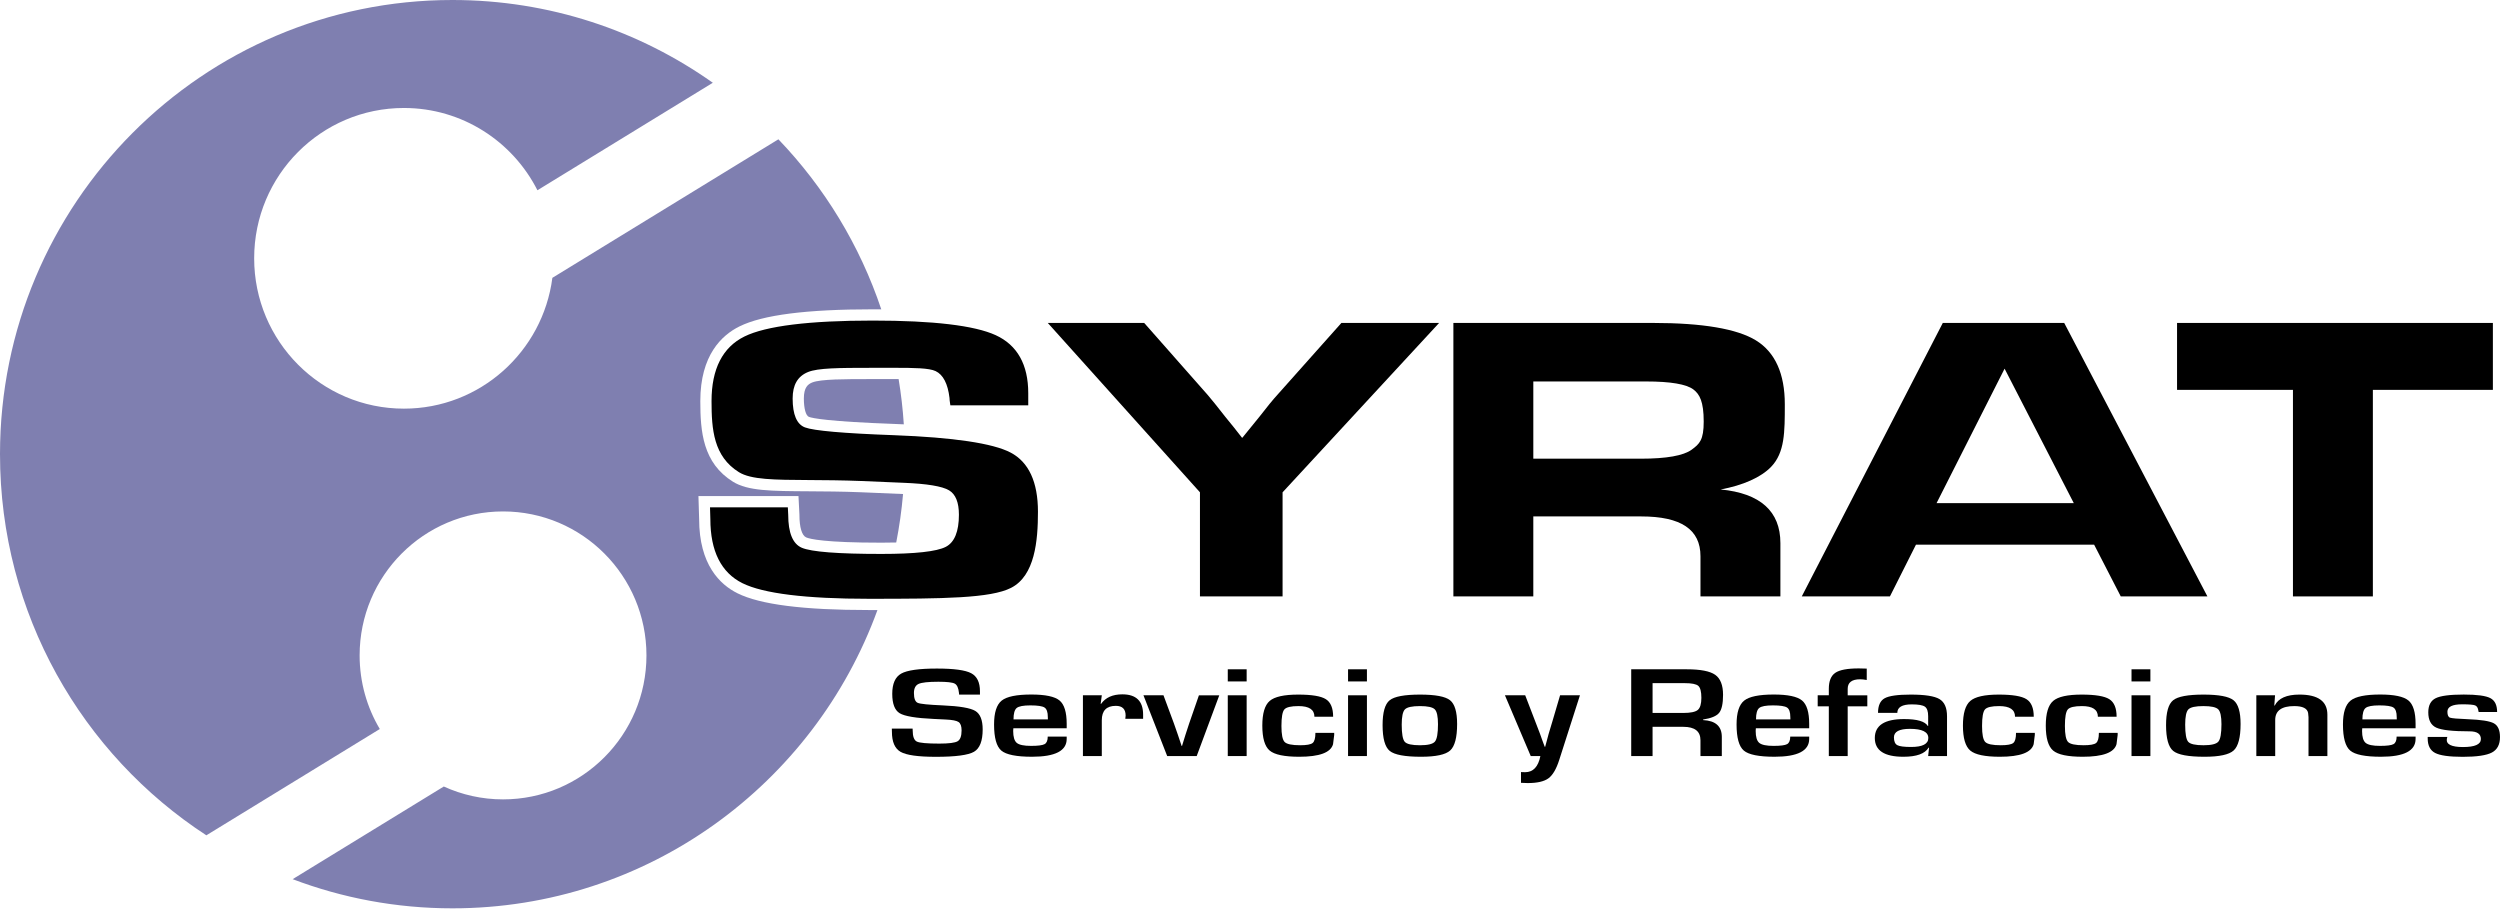
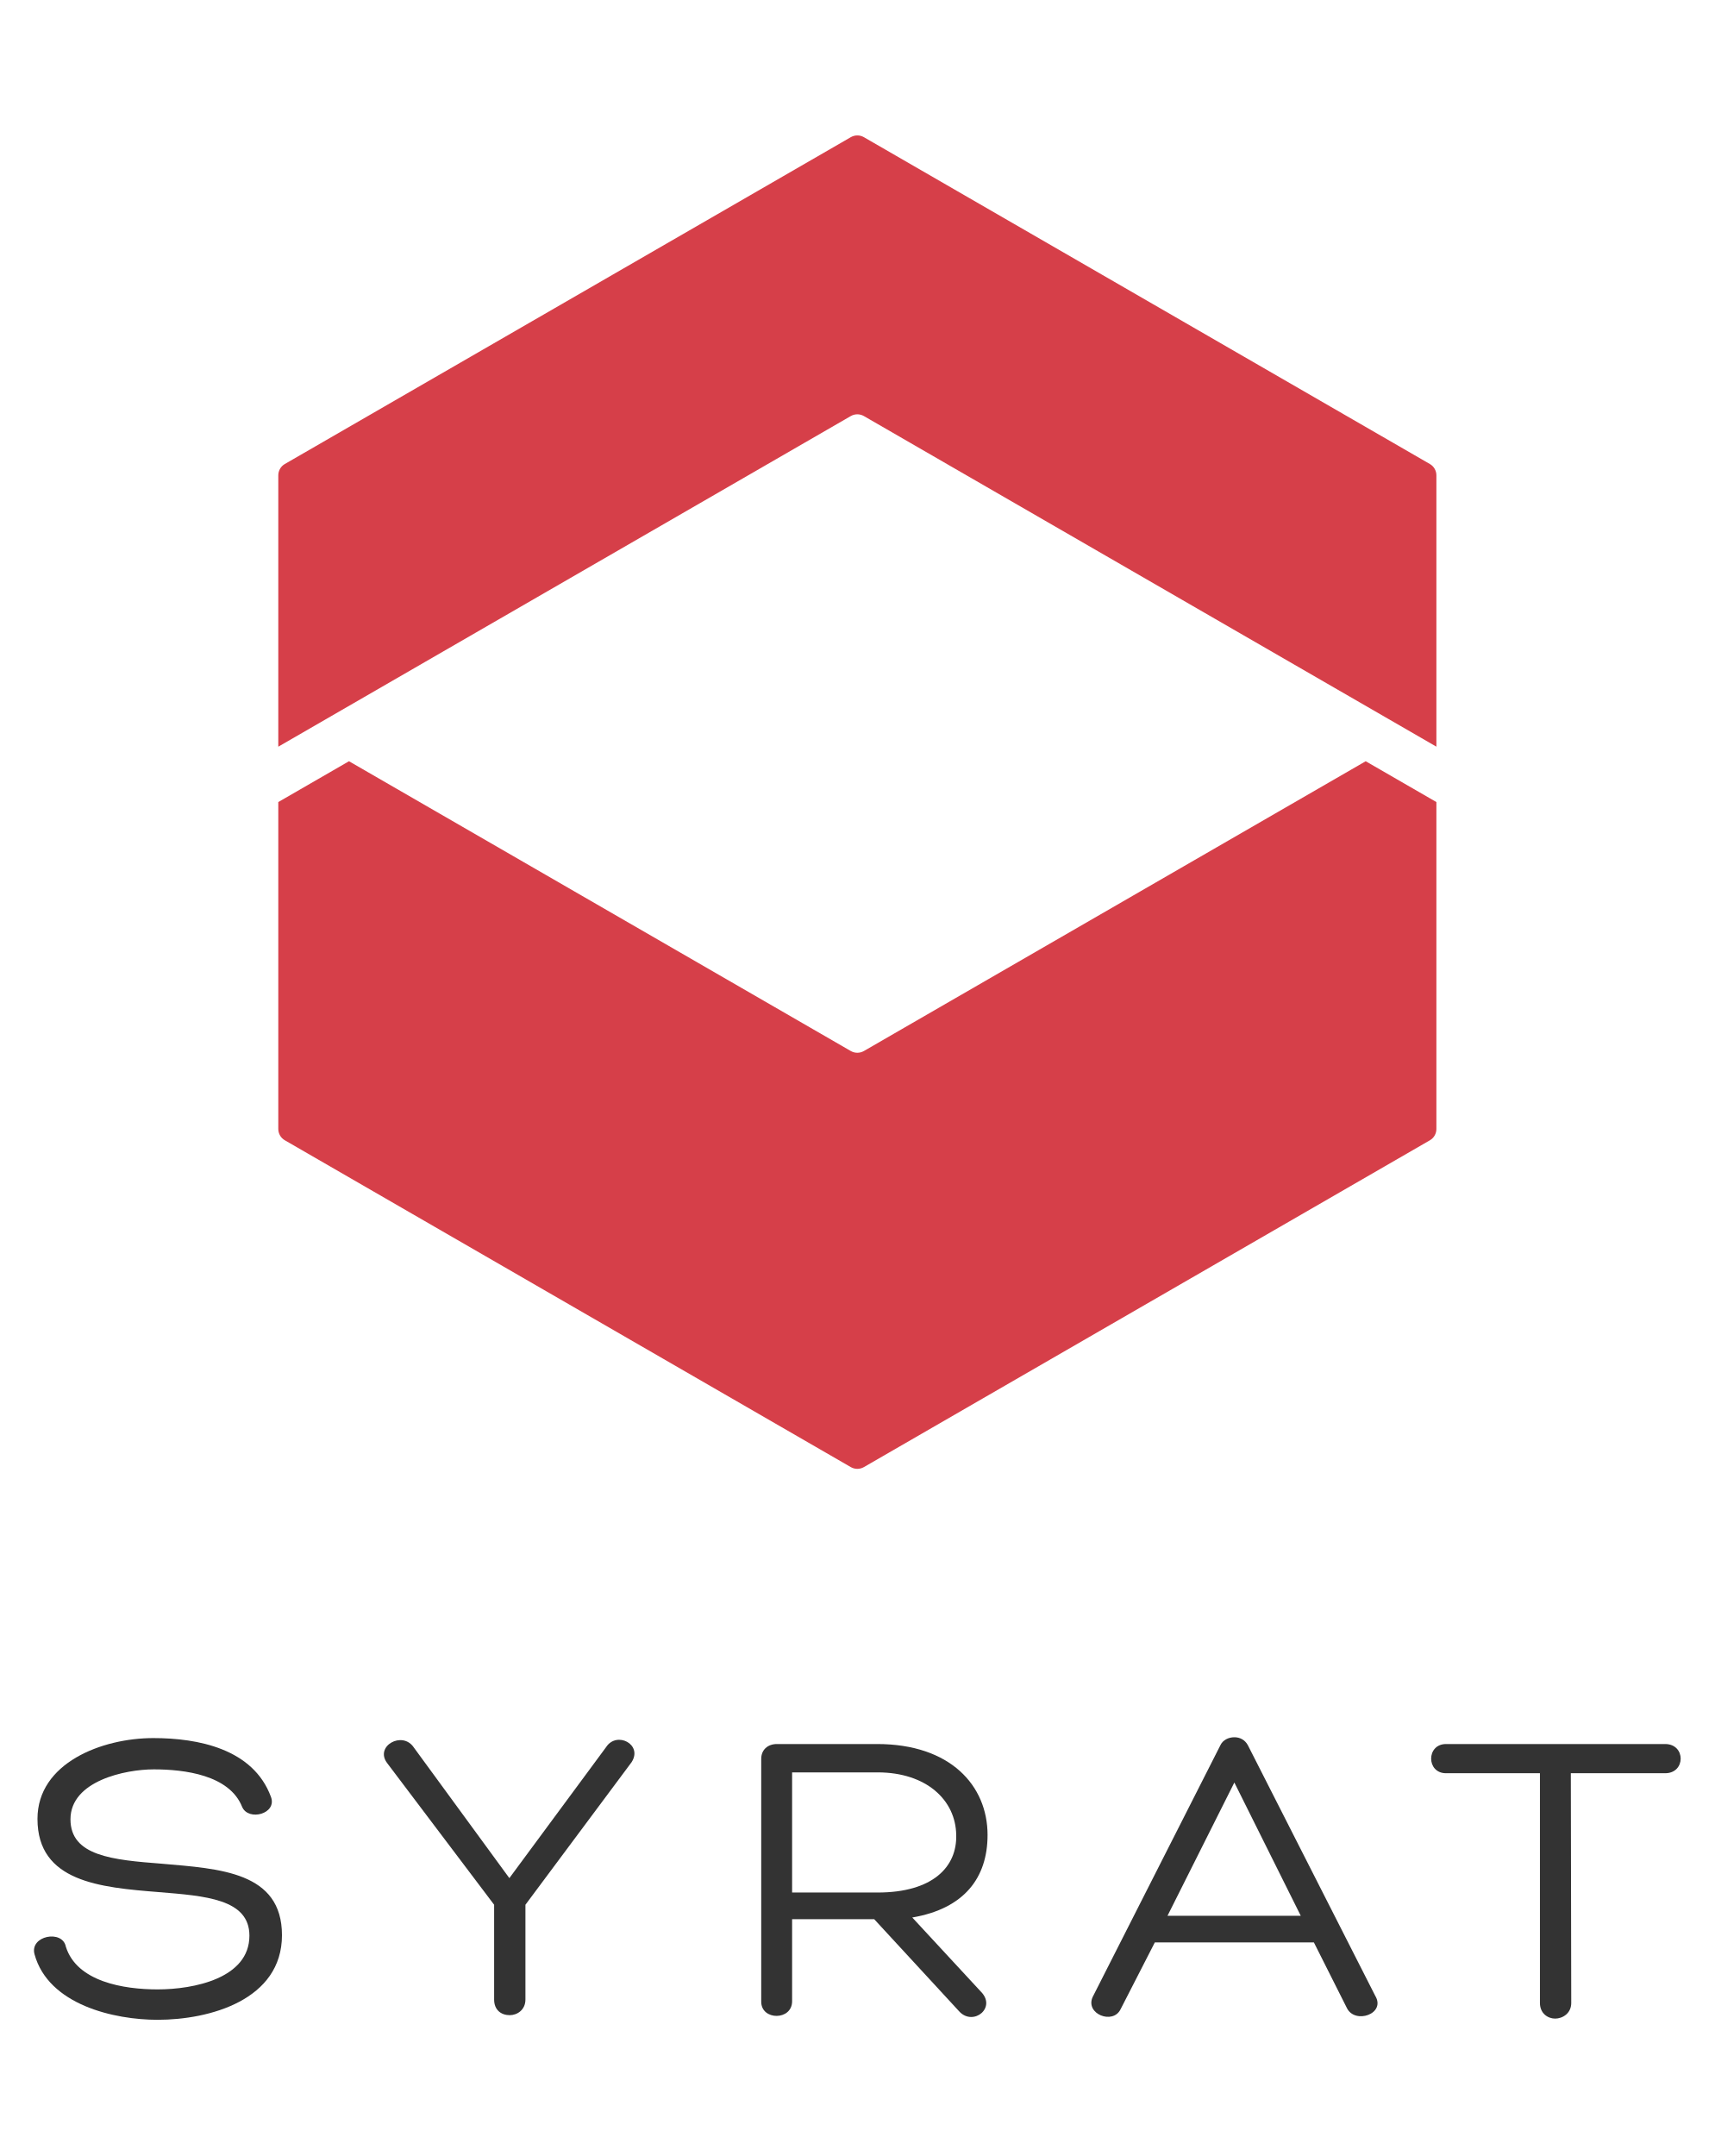
- <svg xmlns="http://www.w3.org/2000/svg" version="1.1" baseProfile="basic" id="Capa_1" x="0px" y="0px" width="300px" height="110px" viewBox="0 0 300 110" xml:space="preserve">
+ <svg xmlns="http://www.w3.org/2000/svg" version="1.1" id="Capa_1" x="0px" y="0px" width="70px" height="88px" viewBox="0 0 70 88" enable-background="new 0 0 70 88" xml:space="preserve">
  <g>
    <g>
-       <path d="M121.275,54.31c-2.126-1.117-6.843-1.819-14.02-2.088c-6.02-0.219-9.606-0.534-10.66-0.934    c-0.981-0.372-1.478-1.538-1.478-3.465c0-1.637,0.606-2.677,1.853-3.182c1.183-0.478,3.654-0.502,7.588-0.502l2.749-0.002    c2.418,0,4.189,0.028,4.962,0.393c0.909,0.429,1.472,1.522,1.672,3.222c0,0.157,0.024,0.386,0.073,0.699l0.03,0.19h9.346v-1.458    c0-3.432-1.315-5.774-3.908-6.963c-2.536-1.162-7.496-1.751-14.742-1.751c-7.647,0-12.829,0.642-15.401,1.908    c-2.624,1.291-3.955,3.9-3.955,7.754c0,3.417,0.251,6.64,3.282,8.527c1.457,0.907,4.221,0.923,8.405,0.948    c1.853,0.011,3.954,0.023,6.318,0.116l5.048,0.214c2.796,0.109,4.631,0.413,5.454,0.905c0.782,0.468,1.179,1.452,1.179,2.925    c0,2.017-0.529,3.314-1.573,3.854c-1.092,0.566-3.694,0.852-7.734,0.852c-5.193,0-8.406-0.249-9.548-0.741    c-1.081-0.464-1.629-1.791-1.629-3.954l-0.046-0.901h-9.339l0.042,1.411c0,3.838,1.295,6.426,3.848,7.695    c2.502,1.243,7.613,1.873,15.19,1.873c8.97,0,14.592-0.063,17.042-1.31c2.865-1.457,3.232-5.647,3.232-9.135    C124.555,57.842,123.451,55.453,121.275,54.31z" />
-       <path d="M153.3,47.362c-0.538,0.587-1.268,1.478-2.165,2.642l-2.052,2.525h-0.041l-0.958-1.221l-1.057-1.301    c-0.996-1.276-1.712-2.165-2.128-2.642l-7.529-8.536l-0.067-0.076h-11.569l18.261,20.324v12.492h9.914v-12.49l18.783-20.326    h-11.724L153.3,47.362z" />
-       <path d="M214.177,48.51c0-3.671-1.164-6.248-3.461-7.661c-2.261-1.391-6.409-2.096-12.33-2.096h-23.98v32.816h9.591v-9.598h12.942    c4.789,0,7.118,1.563,7.118,4.778v4.82h9.591v-6.396c0-3.819-2.412-5.982-7.172-6.437c2.68-0.493,4.852-1.461,6.055-2.714    C214.177,54.305,214.177,51.875,214.177,48.51z M183.997,45.776h13.542c2.924,0,4.832,0.324,5.671,0.962    c0.741,0.565,1.235,1.437,1.235,3.859c0,2.202-0.495,2.667-1.443,3.363c-0.979,0.719-3.031,1.083-6.098,1.083h-12.906V45.776z" />
-       <path d="M233.135,38.753l-16.922,32.816h10.579l3.125-6.212h21.377l3.198,6.212h10.397l-17.183-32.816H233.135z M248.856,60.378    h-16.47l8.165-16.139L248.856,60.378z" />
-       <polygon points="261.246,38.753 261.246,46.784 275.154,46.784 275.154,71.569 284.744,71.569 284.744,46.784 299.146,46.784     299.146,38.753   " />
+       <path fill="#D63F49" d="M55.753,31.071L35.267,42.899C35.184,42.946,35.092,42.97,35,42.97s-0.184-0.024-0.267-0.071    L14.247,31.071l-2.886,1.666V46.08c0,0.191,0.102,0.367,0.267,0.462l23.105,13.34c0.083,0.047,0.175,0.071,0.267,0.071    s0.184-0.024,0.267-0.071l23.105-13.339c0.165-0.095,0.267-0.271,0.267-0.462V32.737L55.753,31.071z" />
+       <path fill="#D63F49" d="M34.733,16.982c0.165-0.095,0.368-0.095,0.534,0l23.372,13.494V19.401c0-0.191-0.102-0.367-0.267-0.462    L35.267,5.599c-0.165-0.095-0.368-0.095-0.534,0l-23.105,13.34c-0.165,0.095-0.267,0.271-0.267,0.462v11.076L34.733,16.982z" />
    </g>
    <g>
-       <path d="M117.597,83.351h-2.503c-0.014-0.097-0.02-0.168-0.02-0.214c-0.06-0.585-0.228-0.952-0.505-1.102    c-0.277-0.15-0.93-0.225-1.959-0.225c-1.213,0-2.007,0.087-2.379,0.259c-0.373,0.173-0.559,0.537-0.559,1.091    c0,0.656,0.152,1.05,0.455,1.182c0.303,0.132,1.306,0.234,3.007,0.305c2.011,0.087,3.312,0.308,3.902,0.664    c0.59,0.356,0.885,1.096,0.885,2.22c0,1.383-0.346,2.277-1.039,2.681c-0.693,0.404-2.219,0.606-4.58,0.606    c-2.124,0-3.533-0.198-4.229-0.595c-0.696-0.397-1.043-1.2-1.043-2.41l-0.01-0.381h2.493l0.01,0.221    c0,0.727,0.165,1.172,0.495,1.335c0.33,0.163,1.23,0.244,2.701,0.244c1.148,0,1.88-0.094,2.196-0.282    c0.317-0.188,0.475-0.623,0.475-1.304c0-0.504-0.12-0.838-0.361-1.003c-0.241-0.165-0.76-0.266-1.558-0.301l-1.415-0.069    c-2.136-0.097-3.502-0.325-4.096-0.686c-0.593-0.361-0.89-1.137-0.89-2.326c0-1.215,0.358-2.025,1.073-2.429    c0.715-0.404,2.145-0.606,4.288-0.606c2.031,0,3.4,0.186,4.106,0.557c0.705,0.371,1.058,1.096,1.058,2.174V83.351z" />
-       <path d="M125.728,88.392h2.275v0.282c0,1.424-1.385,2.136-4.155,2.136c-1.879,0-3.109-0.247-3.689-0.74    c-0.58-0.493-0.871-1.538-0.871-3.135c0-1.419,0.304-2.372,0.91-2.86c0.607-0.488,1.79-0.732,3.551-0.732    c1.688,0,2.819,0.238,3.393,0.713s0.861,1.41,0.861,2.803v0.534h-6.401c-0.013,0.163-0.02,0.27-0.02,0.32    c0,0.717,0.144,1.195,0.431,1.434c0.286,0.239,0.859,0.359,1.716,0.359c0.831,0,1.372-0.07,1.623-0.21    C125.603,89.157,125.728,88.855,125.728,88.392z M125.748,86.325l-0.01-0.29c0-0.58-0.131-0.956-0.391-1.129    c-0.261-0.173-0.826-0.259-1.697-0.259c-0.844,0-1.393,0.104-1.647,0.313c-0.254,0.209-0.381,0.664-0.381,1.366H125.748z" />
-       <path d="M129.952,83.435h2.265l-0.138,1.022l0.049,0.008c0.541-0.763,1.391-1.144,2.552-1.144c1.662,0,2.493,0.809,2.493,2.426    v0.511h-2.137c0.026-0.198,0.039-0.328,0.039-0.389c0-0.778-0.392-1.167-1.177-1.167c-1.121,0-1.682,0.577-1.682,1.731v4.294    h-2.265V83.435z" />
-       <path d="M146.314,83.435l-2.71,7.292h-3.541l-2.849-7.292h2.404l1.247,3.364c0.171,0.468,0.329,0.92,0.475,1.358l0.227,0.679    l0.227,0.679h0.049l0.208-0.679l0.208-0.671c0.158-0.509,0.307-0.961,0.445-1.358l1.167-3.371H146.314z" />
-       <path d="M149.598,80.315v1.457h-2.265v-1.457H149.598z M149.598,83.435v7.292h-2.265v-7.292H149.598z" />
-       <path d="M157.849,87.943h2.255v0.252l-0.138,1.106c-0.277,1.007-1.629,1.51-4.056,1.51c-1.781,0-2.964-0.248-3.551-0.744    c-0.587-0.496-0.881-1.494-0.881-2.994c0-1.464,0.294-2.451,0.881-2.959c0.587-0.508,1.728-0.763,3.423-0.763    c1.636,0,2.744,0.184,3.324,0.553c0.58,0.369,0.87,1.069,0.87,2.101h-2.246c0-0.849-0.637-1.274-1.909-1.274    c-0.904,0-1.471,0.135-1.701,0.404c-0.231,0.27-0.347,0.931-0.347,1.983c0,1.017,0.127,1.657,0.381,1.918    c0.254,0.262,0.875,0.393,1.864,0.393c0.778,0,1.278-0.09,1.499-0.271C157.738,88.979,157.849,88.573,157.849,87.943z" />
-       <path d="M164.031,80.315v1.457h-2.265v-1.457H164.031z M164.031,83.435v7.292h-2.265v-7.292H164.031z" />
-       <path d="M170.412,83.351c1.827,0,3.024,0.225,3.591,0.675c0.567,0.45,0.851,1.4,0.851,2.849c0,1.617-0.277,2.677-0.831,3.181    c-0.554,0.504-1.721,0.755-3.502,0.755c-1.932,0-3.183-0.234-3.754-0.702c-0.571-0.468-0.856-1.497-0.856-3.089    c0-1.53,0.28-2.525,0.841-2.982C167.312,83.58,168.532,83.351,170.412,83.351z M170.392,84.731c-0.943,0-1.543,0.131-1.8,0.393    c-0.257,0.262-0.386,0.873-0.386,1.835c0,1.098,0.122,1.785,0.366,2.059c0.244,0.275,0.854,0.412,1.83,0.412    c0.943,0,1.538-0.145,1.786-0.435c0.248-0.29,0.371-0.987,0.371-2.09c0-0.931-0.128-1.526-0.386-1.785    C171.915,84.861,171.322,84.731,170.392,84.731z" />
-       <path d="M189.593,83.435l-2.483,7.75c-0.35,1.098-0.783,1.837-1.301,2.216c-0.518,0.379-1.347,0.568-2.488,0.568    c-0.257,0-0.524-0.01-0.801-0.031v-1.289c0.198,0.01,0.362,0.015,0.495,0.015c0.962,0,1.573-0.646,1.83-1.937h-1.157l-3.096-7.292    h2.433l1.187,3.089l0.594,1.548c0.033,0.102,0.125,0.361,0.277,0.778l0.287,0.77h0.049l0.208-0.77    c0.106-0.397,0.175-0.656,0.208-0.778l0.465-1.548l0.91-3.089H189.593z" />
-       <path d="M195.746,90.727V80.315h6.657c1.655,0,2.796,0.221,3.423,0.664c0.626,0.442,0.94,1.243,0.94,2.403    c0,1.053-0.157,1.772-0.47,2.159c-0.313,0.386-0.955,0.654-1.924,0.801v0.069c1.497,0.071,2.246,0.745,2.246,2.021v2.296h-2.562    v-1.899c0-1.073-0.686-1.61-2.058-1.61h-3.69v3.509H195.746z M198.308,85.555h3.68c0.877,0,1.459-0.121,1.746-0.362    c0.287-0.241,0.431-0.726,0.431-1.453c0-0.742-0.124-1.221-0.371-1.438c-0.248-0.216-0.79-0.324-1.627-0.324h-3.858V85.555z" />
-       <path d="M214.828,88.392h2.275v0.282c0,1.424-1.385,2.136-4.155,2.136c-1.879,0-3.109-0.247-3.689-0.74    c-0.58-0.493-0.871-1.538-0.871-3.135c0-1.419,0.304-2.372,0.91-2.86c0.607-0.488,1.79-0.732,3.551-0.732    c1.688,0,2.819,0.238,3.393,0.713s0.861,1.41,0.861,2.803v0.534h-6.401c-0.013,0.163-0.02,0.27-0.02,0.32    c0,0.717,0.144,1.195,0.431,1.434c0.286,0.239,0.859,0.359,1.716,0.359c0.831,0,1.372-0.07,1.623-0.21    C214.703,89.157,214.828,88.855,214.828,88.392z M214.848,86.325l-0.01-0.29c0-0.58-0.131-0.956-0.391-1.129    c-0.261-0.173-0.826-0.259-1.697-0.259c-0.844,0-1.393,0.104-1.647,0.313c-0.254,0.209-0.381,0.664-0.381,1.366H214.848z" />
-       <path d="M219.458,90.727v-5.965h-1.335v-1.327h1.335v-0.778c0-0.925,0.259-1.565,0.777-1.918c0.517-0.353,1.456-0.53,2.814-0.53    c0.231,0,0.551,0.008,0.96,0.023v1.366c-0.31-0.056-0.574-0.084-0.792-0.084c-0.996,0-1.494,0.382-1.494,1.144v0.778h2.355v1.327    h-2.355v5.965H219.458z" />
-       <path d="M227.678,85.547h-2.315c0-0.874,0.264-1.459,0.792-1.754c0.527-0.295,1.573-0.442,3.136-0.442    c1.701,0,2.852,0.181,3.452,0.542c0.6,0.361,0.9,1.05,0.9,2.067v4.767h-2.265l0.109-0.999l-0.059-0.008    c-0.435,0.727-1.441,1.091-3.017,1.091c-2.288,0-3.433-0.75-3.433-2.25c0-1.515,1.171-2.273,3.512-2.273    c1.563,0,2.512,0.277,2.849,0.831h0.04v-1.182c0-0.57-0.129-0.947-0.386-1.133c-0.257-0.186-0.785-0.278-1.583-0.278    C228.255,84.525,227.678,84.866,227.678,85.547z M229.191,87.462c-1.28,0-1.919,0.341-1.919,1.022    c0,0.473,0.132,0.783,0.396,0.931c0.263,0.148,0.817,0.221,1.662,0.221c1.378,0,2.068-0.359,2.068-1.076    C231.398,87.828,230.662,87.462,229.191,87.462z" />
-       <path d="M241.923,87.943h2.255v0.252l-0.138,1.106c-0.277,1.007-1.629,1.51-4.056,1.51c-1.781,0-2.964-0.248-3.551-0.744    c-0.587-0.496-0.881-1.494-0.881-2.994c0-1.464,0.294-2.451,0.881-2.959c0.587-0.508,1.728-0.763,3.423-0.763    c1.636,0,2.744,0.184,3.324,0.553c0.58,0.369,0.87,1.069,0.87,2.101h-2.246c0-0.849-0.637-1.274-1.909-1.274    c-0.904,0-1.471,0.135-1.701,0.404c-0.231,0.27-0.347,0.931-0.347,1.983c0,1.017,0.127,1.657,0.381,1.918    c0.254,0.262,0.875,0.393,1.864,0.393c0.778,0,1.278-0.09,1.499-0.271C241.812,88.979,241.923,88.573,241.923,87.943z" />
-       <path d="M251.865,87.943h2.255v0.252l-0.138,1.106c-0.277,1.007-1.629,1.51-4.056,1.51c-1.781,0-2.964-0.248-3.551-0.744    c-0.587-0.496-0.881-1.494-0.881-2.994c0-1.464,0.294-2.451,0.881-2.959c0.587-0.508,1.728-0.763,3.423-0.763    c1.636,0,2.744,0.184,3.324,0.553c0.58,0.369,0.87,1.069,0.87,2.101h-2.246c0-0.849-0.637-1.274-1.909-1.274    c-0.904,0-1.471,0.135-1.701,0.404c-0.231,0.27-0.347,0.931-0.347,1.983c0,1.017,0.127,1.657,0.381,1.918    c0.254,0.262,0.875,0.393,1.864,0.393c0.778,0,1.278-0.09,1.499-0.271C251.754,88.979,251.865,88.573,251.865,87.943z" />
-       <path d="M258.047,80.315v1.457h-2.265v-1.457H258.047z M258.047,83.435v7.292h-2.265v-7.292H258.047z" />
-       <path d="M264.428,83.351c1.827,0,3.024,0.225,3.591,0.675s0.851,1.4,0.851,2.849c0,1.617-0.277,2.677-0.831,3.181    c-0.554,0.504-1.721,0.755-3.502,0.755c-1.932,0-3.183-0.234-3.754-0.702c-0.571-0.468-0.856-1.497-0.856-3.089    c0-1.53,0.28-2.525,0.841-2.982C261.328,83.58,262.548,83.351,264.428,83.351z M264.408,84.731c-0.943,0-1.543,0.131-1.8,0.393    c-0.257,0.262-0.386,0.873-0.386,1.835c0,1.098,0.122,1.785,0.366,2.059c0.244,0.275,0.854,0.412,1.83,0.412    c0.943,0,1.539-0.145,1.786-0.435c0.247-0.29,0.371-0.987,0.371-2.09c0-0.931-0.128-1.526-0.386-1.785    C265.931,84.861,265.337,84.731,264.408,84.731z" />
-       <path d="M270.759,83.435h2.246l-0.089,1.228l0.049,0.007c0.442-0.88,1.431-1.32,2.968-1.32c2.235,0,3.353,0.803,3.353,2.41v4.966    h-2.265v-4.394v-0.274l-0.049-0.511c-0.106-0.544-0.66-0.816-1.662-0.816c-1.523,0-2.285,0.557-2.285,1.67v4.325h-2.265V83.435z" />
-       <path d="M287.595,88.392h2.275v0.282c0,1.424-1.385,2.136-4.155,2.136c-1.879,0-3.109-0.247-3.689-0.74    c-0.58-0.493-0.871-1.538-0.871-3.135c0-1.419,0.304-2.372,0.91-2.86c0.607-0.488,1.79-0.732,3.551-0.732    c1.688,0,2.819,0.238,3.393,0.713c0.574,0.475,0.861,1.41,0.861,2.803v0.534h-6.401c-0.013,0.163-0.02,0.27-0.02,0.32    c0,0.717,0.144,1.195,0.431,1.434c0.286,0.239,0.859,0.359,1.716,0.359c0.831,0,1.372-0.07,1.623-0.21    C287.47,89.157,287.595,88.855,287.595,88.392z M287.615,86.325l-0.01-0.29c0-0.58-0.131-0.956-0.391-1.129    c-0.261-0.173-0.826-0.259-1.697-0.259c-0.844,0-1.393,0.104-1.647,0.313c-0.254,0.209-0.381,0.664-0.381,1.366H287.615z" />
-       <path d="M299.654,85.441h-2.216c-0.013-0.061-0.023-0.107-0.029-0.137c-0.046-0.351-0.177-0.569-0.391-0.656    c-0.215-0.086-0.734-0.13-1.558-0.13c-1.181,0-1.771,0.295-1.771,0.885c0,0.402,0.104,0.641,0.311,0.717    c0.208,0.076,0.912,0.137,2.112,0.183c1.616,0.061,2.667,0.226,3.155,0.496c0.488,0.27,0.732,0.821,0.732,1.655    c0,0.89-0.325,1.506-0.974,1.85c-0.65,0.343-1.815,0.515-3.497,0.515c-1.616,0-2.72-0.155-3.314-0.465    c-0.593-0.31-0.89-0.89-0.89-1.739v-0.183h2.355c-0.033,0.102-0.053,0.183-0.06,0.244c-0.092,0.646,0.554,0.969,1.939,0.969    c1.431,0,2.147-0.32,2.147-0.961c0-0.615-0.449-0.923-1.345-0.923c-2.025,0-3.358-0.147-4.001-0.442    c-0.643-0.295-0.965-0.908-0.965-1.838c0-0.834,0.294-1.398,0.881-1.693c0.587-0.295,1.715-0.442,3.383-0.442    c1.576,0,2.636,0.142,3.18,0.427C299.382,84.055,299.654,84.612,299.654,85.441z" />
-     </g>
-     <g>
-       <path fill="#7F7FB0" d="M97.472,45.894c-0.524,0.212-1.01,0.593-1.01,1.929c0,1.197,0.239,2.061,0.608,2.201    c0.416,0.158,2.244,0.557,10.233,0.848c0.394,0.015,0.776,0.031,1.154,0.049c-0.119-1.837-0.328-3.649-0.623-5.432    c-0.185,0-0.363,0-0.527,0l-2.748,0.002C101.429,45.489,98.474,45.489,97.472,45.894z" />
-       <path fill="#7F7FB0" d="M104.281,73.205c-7.895,0-13.059-0.658-15.786-2.013c-2.097-1.042-4.598-3.432-4.598-8.905l-0.084-2.762    h12.004l0.114,2.217v0.035c0,1.502,0.297,2.49,0.813,2.712c0.442,0.19,2.204,0.632,9.019,0.632c0.651,0,1.244-0.008,1.784-0.022    c0.374-1.904,0.648-3.845,0.819-5.815l-5.034-0.213c-2.334-0.092-4.419-0.104-6.259-0.115c-4.58-0.027-7.338-0.043-9.117-1.15    c-3.616-2.251-3.919-6.014-3.919-9.675c0-5.496,2.561-7.91,4.709-8.967c2.797-1.377,8.028-2.046,15.993-2.046    c0.346,0,0.68,0.003,1.015,0.005c-2.586-7.72-6.844-14.668-12.346-20.407L66.284,33.341c-1.145,8.855-8.681,15.697-17.814,15.697    c-9.924,0-17.97-8.077-17.97-18.04c0-9.963,8.045-18.04,17.97-18.04c6.995,0,13.053,4.015,16.021,9.873L85.538,9.932    C76.702,3.676,65.923,0,54.289,0C24.306,0,0,24.4,0,54.5c0,19.168,9.859,36.023,24.762,45.738l20.813-12.756    c-1.535-2.585-2.42-5.605-2.42-8.833c0-9.542,7.705-17.277,17.21-17.277s17.21,7.735,17.21,17.277    c0,9.542-7.705,17.277-17.21,17.277c-2.536,0-4.942-0.555-7.11-1.544L35.117,105.5c5.962,2.26,12.422,3.5,19.172,3.5    c23.437,0,43.405-14.91,51.006-35.796C104.959,73.204,104.628,73.205,104.281,73.205z" />
+       <path fill="#333333" d="M2.688,79.456C3.137,80.89,5.055,81.2,6.435,81.2c1.468,0,3.747-0.449,3.747-2.193    c0-1.502-1.812-1.623-3.712-1.779c-2.383-0.191-4.94-0.415-4.94-2.988c0-2.279,2.625-3.298,4.731-3.298    c1.814,0,4.076,0.432,4.8,2.4c0.26,0.691-0.914,1.002-1.174,0.414c-0.517-1.312-2.365-1.537-3.609-1.537    c-1.156,0-3.401,0.467-3.401,2.038c0,1.502,1.727,1.658,3.73,1.813c2.365,0.207,4.904,0.328,4.904,2.918    c0,2.642-2.953,3.453-5.077,3.453c-1.762,0-4.456-0.604-5.025-2.676C1.203,79.007,2.55,78.748,2.688,79.456z" />
+       <path fill="#333333" d="M20.173,77.746l-4.369-5.785c-0.519-0.69,0.621-1.329,1.087-0.639l3.903,5.336l3.954-5.353    c0.432-0.657,1.503-0.104,1.036,0.621l-4.334,5.819v3.868c0,0.432-0.346,0.639-0.64,0.639c-0.346,0-0.638-0.207-0.638-0.639    V77.746z" />
+       <path fill="#333333" d="M32.337,78.334v3.35c0,0.794-1.261,0.794-1.261,0.017v-9.912c0-0.362,0.26-0.604,0.64-0.604h4.092    c2.988,0,4.508,1.692,4.508,3.713c0,1.744-0.951,3.005-3.074,3.367l2.797,3.022c0.657,0.656-0.292,1.416-0.863,0.829l-3.488-3.782    H32.337z M32.337,77.246h3.488c2.262,0,3.247-1.053,3.211-2.348c-0.017-1.416-1.209-2.556-3.211-2.556h-3.488V77.246z" />
+       <path fill="#333333" d="M47.144,79.283l-1.399,2.729c-0.311,0.639-1.451,0.191-1.139-0.501l5.214-10.275    c0.104-0.224,0.346-0.328,0.571-0.328c0.224,0,0.432,0.103,0.553,0.328l5.197,10.223c0.45,0.743-0.828,1.175-1.156,0.501    l-1.347-2.677H47.144z M50.391,72.756l-2.729,5.439h5.44L50.391,72.756z" />
+       <path fill="#333333" d="M67.977,71.185c0.846,0,0.846,1.192,0,1.192h-3.85c0,3.108,0.017,6.268,0.017,9.376    c0,0.432-0.363,0.639-0.657,0.639c-0.292,0-0.621-0.207-0.621-0.639v-9.376h-3.833c-0.811,0-0.811-1.192,0-1.192H67.977z" />
    </g>
  </g>
</svg>
